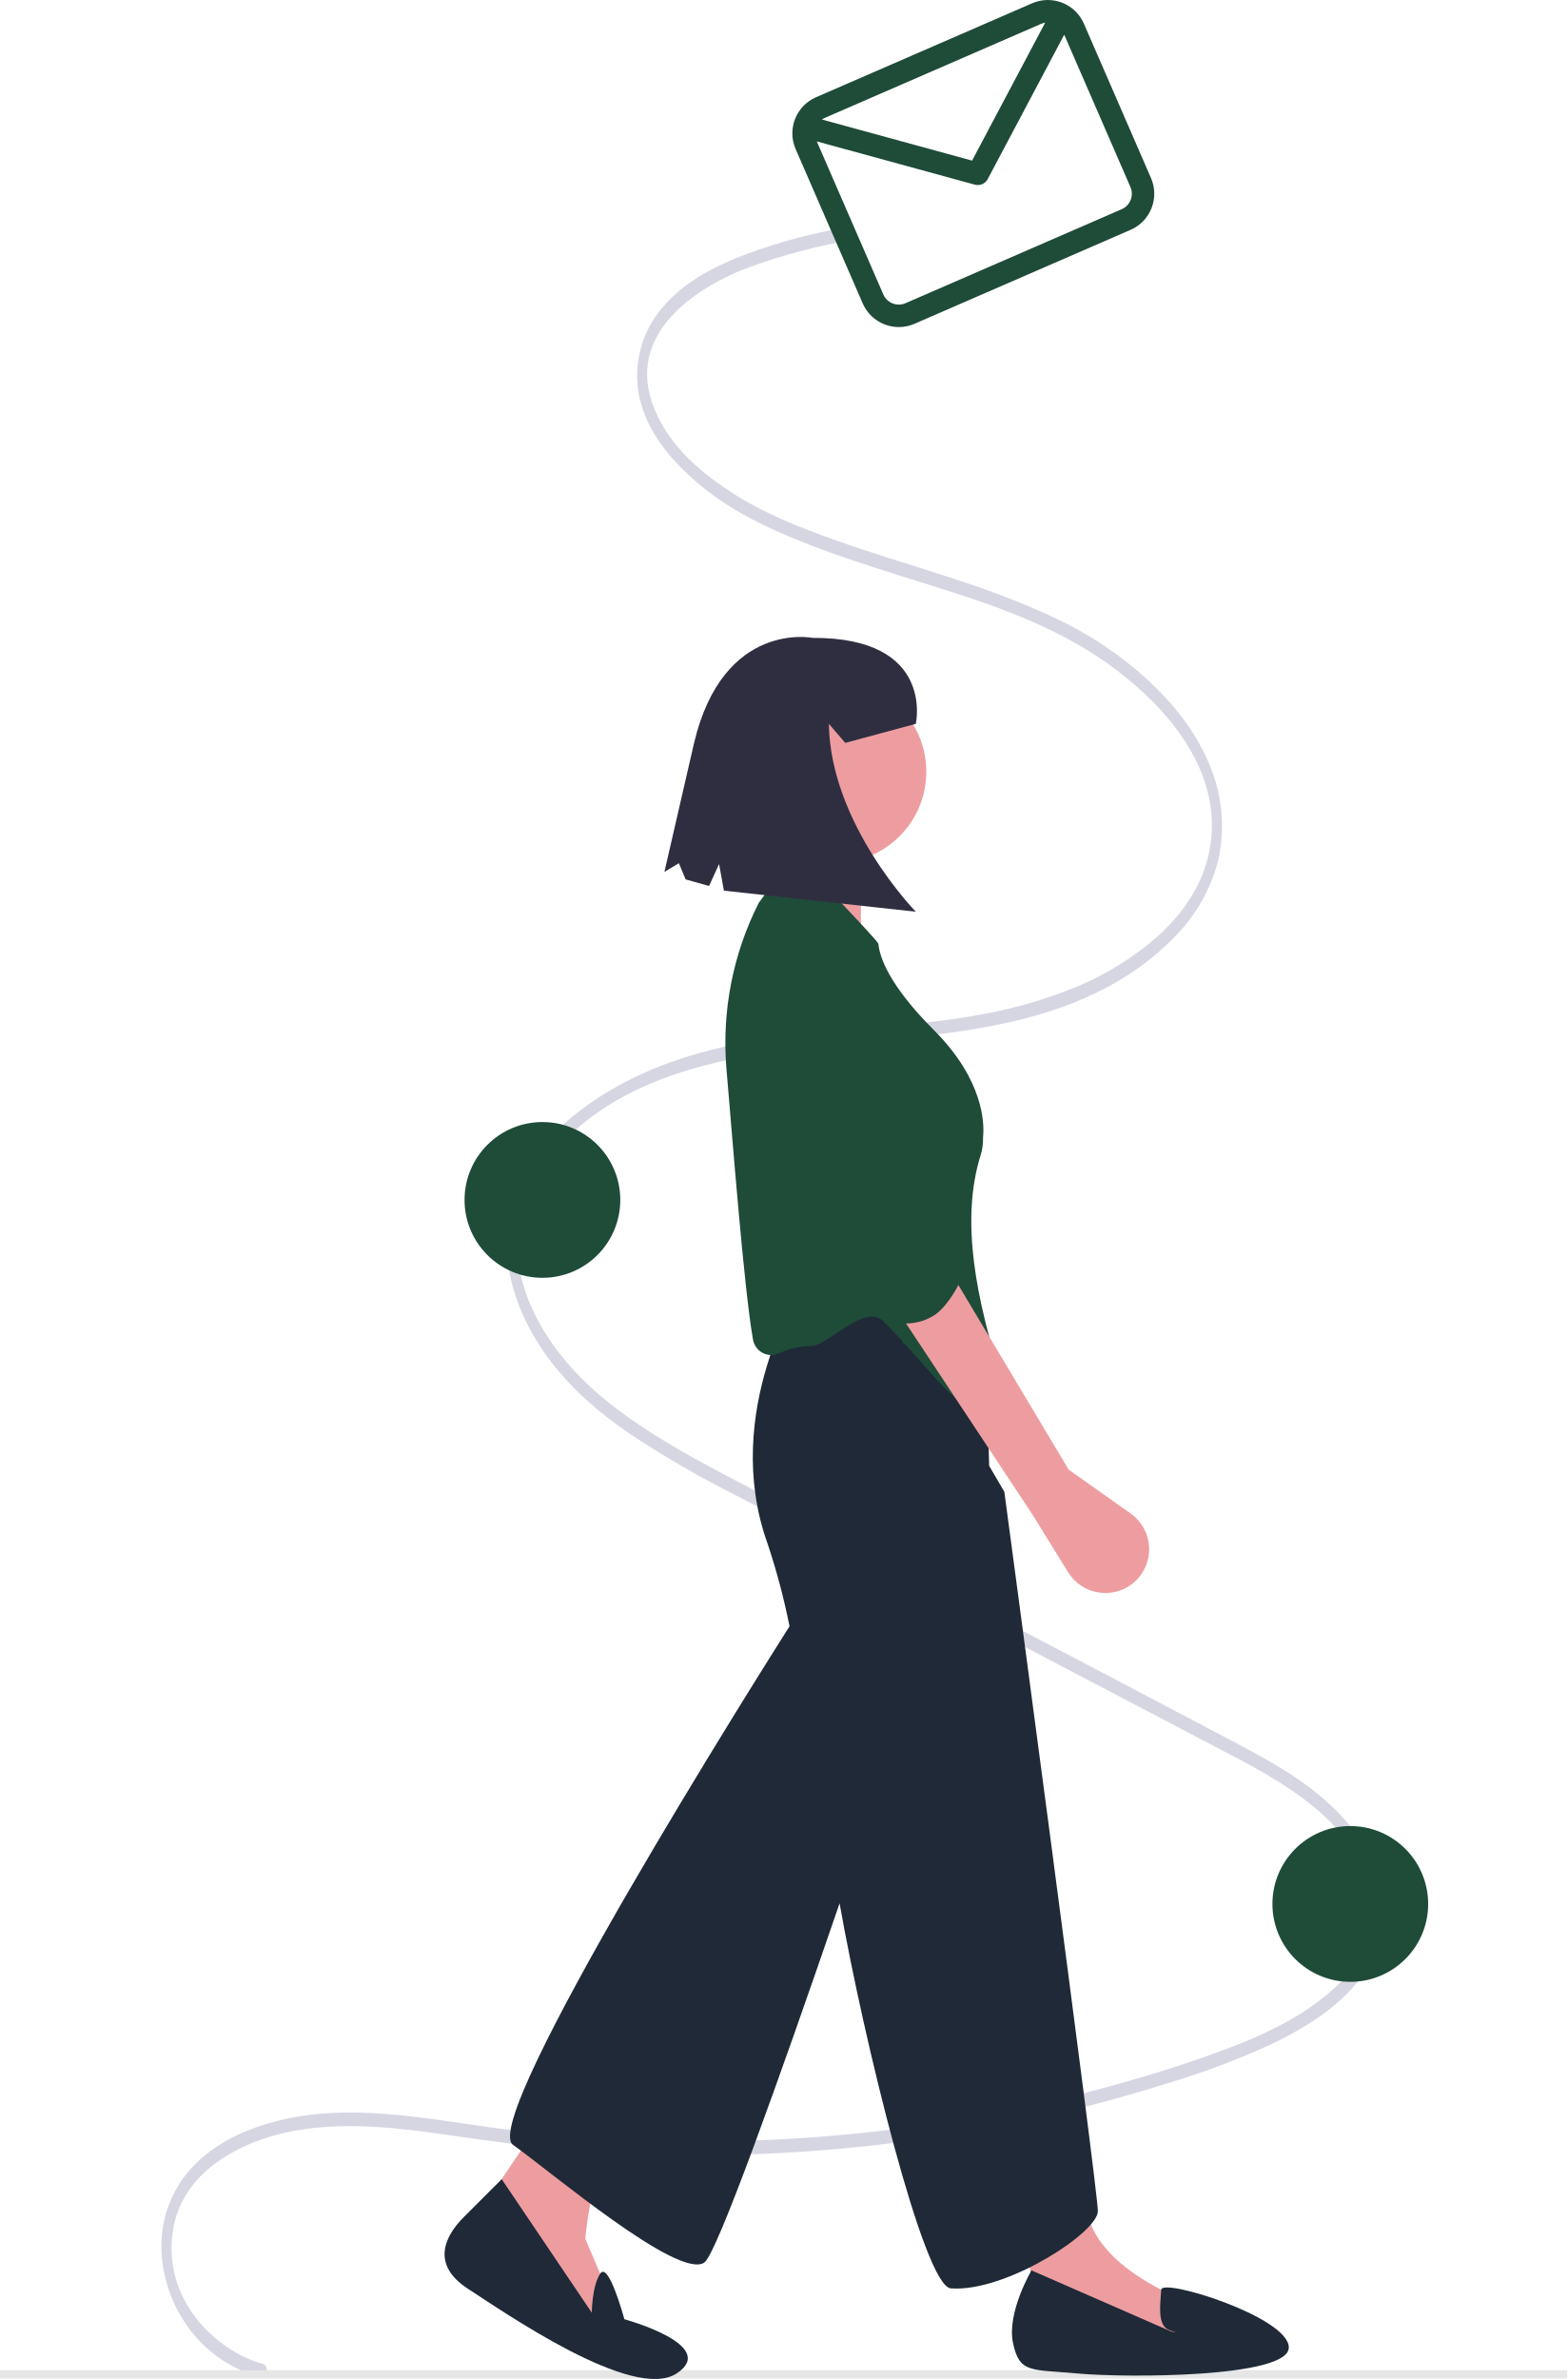
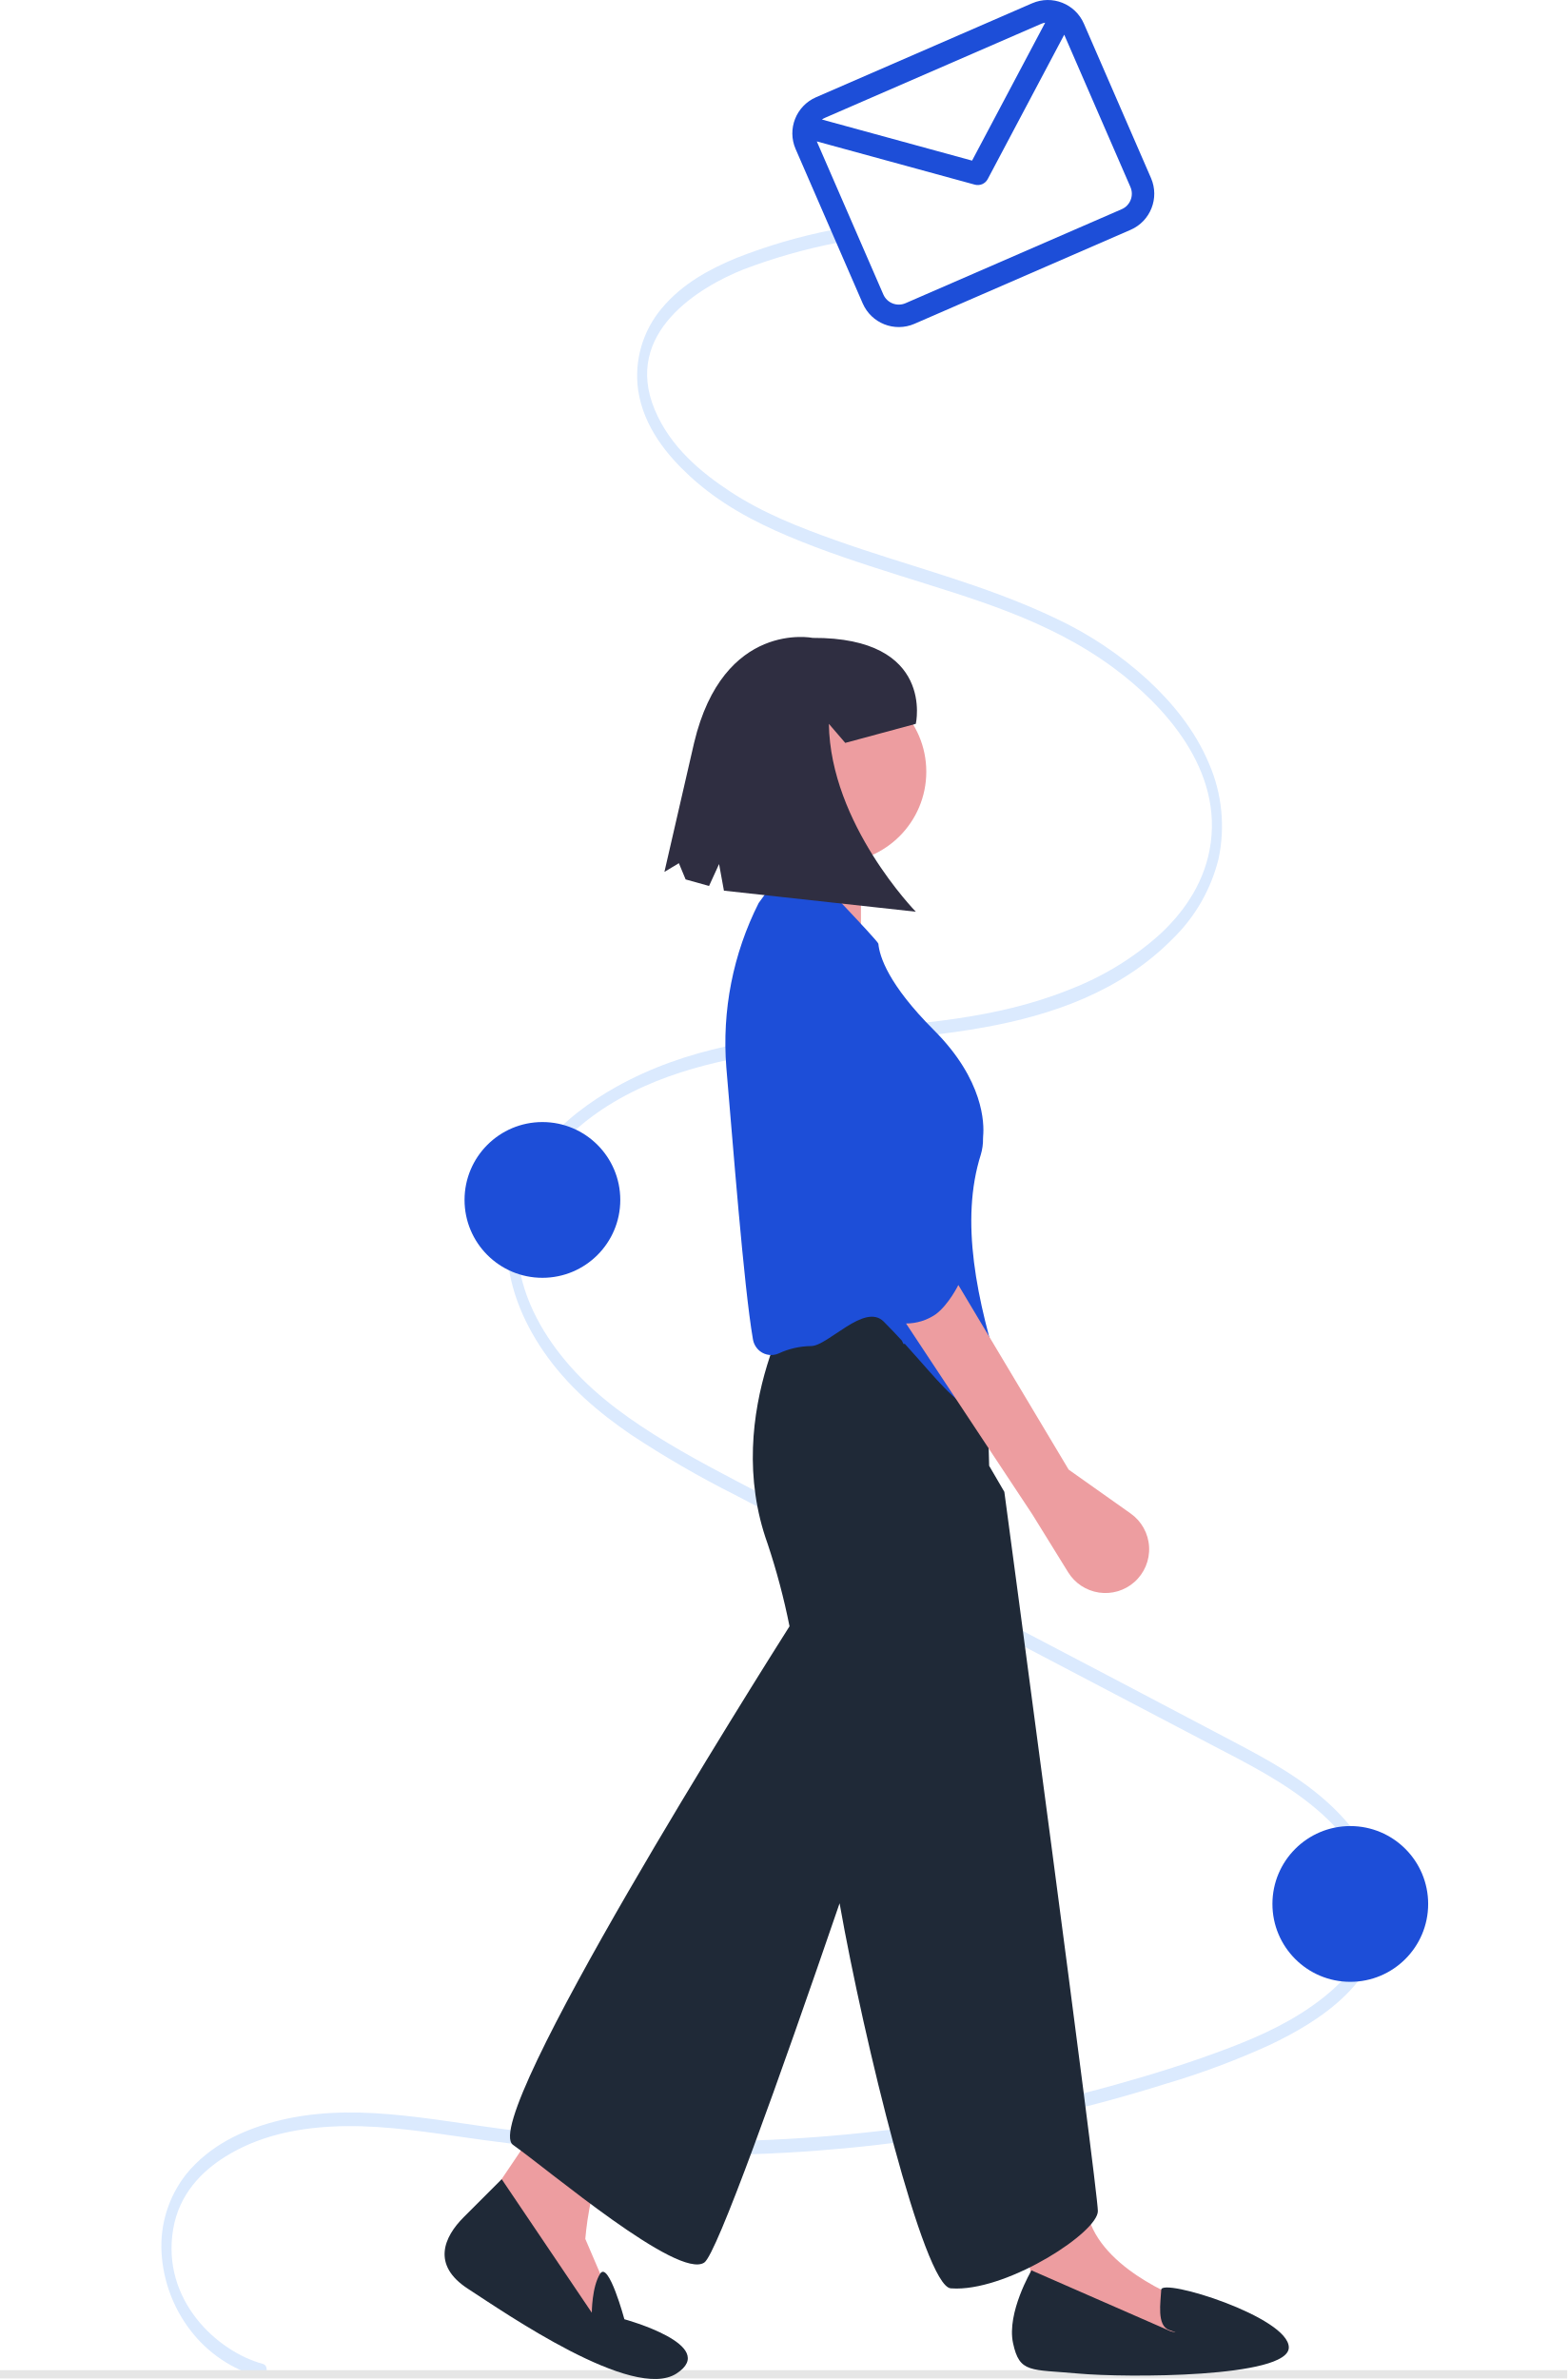
<svg xmlns="http://www.w3.org/2000/svg" width="527.087" height="800" viewBox="0 0 527.087 800" role="img" artist="Katerina Limpitsouni" source="https://undraw.co/">
  <g transform="translate(-650.145 -138)">
    <path d="M381.944,699.813s6.572,18.987,12.414,37.243,33.592,27.75,33.592,27.75l5.112,13.145-15.336,7.3L373.181,774.3s1.461-14.605,1.461-19.717-23.369-48.2-23.369-48.2Z" transform="translate(622.06 147.255)" fill="#ed9da0" />
-     <path d="M168.075,906.806c-15.429-4.167-34.207-21.5-30.187-45.324,1.994-11.815,9.646-19.464,17.581-24.409,10.975-6.841,23.474-9.419,35.52-10.07,13.894-.751,27.772,1.143,41.562,3.146,13.613,1.977,27.228,3.748,40.9,4.829A527.27,527.27,0,0,0,433.1,823.125q19.363-4.468,38.493-10.484a264.461,264.461,0,0,0,35.358-13.215c15.163-7.28,39.822-21.445,37.811-47.68-1.066-13.91-9.258-25.021-17.521-32.761-9.991-9.359-21.552-15.517-32.875-21.5-52.668-27.814-105.439-55.3-158.159-82.945-12.3-6.452-24.69-12.732-36.631-20.293-11.18-7.079-22.308-15.3-31.3-26.673-7.858-9.931-14.88-23.264-14.633-38.167.205-12.36,5.83-22.848,12.719-30.687,17.055-19.407,41.181-27.276,62.986-31.4,27.091-5.121,54.573-5.094,81.681-10.039,21.888-3.993,45.276-11.7,63.077-29.762a56.416,56.416,0,0,0,15.377-26.866,52.8,52.8,0,0,0-3.162-31.88c-4.822-11.518-12.514-20.693-20.6-28.206A123.611,123.611,0,0,0,434.464,319.7c-24.042-11.457-49.324-17.422-73.951-26.214-12.078-4.312-24.278-9.04-35.492-16.446-9.5-6.275-19.852-14.732-25.138-27.31-10.907-25.95,15.113-41.416,29.856-47.274a191.964,191.964,0,0,1,30.857-8.833c2.223-.477,1.28-4.915-.933-4.44a184.606,184.606,0,0,0-32.4,9.462c-8.891,3.694-18.064,8.548-25.048,16.9a35.183,35.183,0,0,0-7.95,27.509c1.85,12.451,9.89,22.045,17.442,28.994,9.986,9.189,21.372,15.191,32.916,20.083,12.158,5.152,24.574,9.167,36.986,13.106,24.8,7.87,50.717,14.884,73.106,31.63,15.662,11.715,36.939,33.68,31.729,60.906-2.313,12.086-9.336,21.535-16.914,28.485a98.486,98.486,0,0,1-30.292,18.418c-49.615,19.967-104.22,5.688-152.556,32.808-16.435,9.221-36.4,26.009-36.558,52.424-.083,13.722,5.417,26.307,12.217,36.255,8.145,11.914,18.692,20.725,29.422,28.088A342.476,342.476,0,0,0,326.9,614.592q19.833,10.417,39.675,20.807l80.274,42.1,39.885,20.916c12.173,6.384,24.659,12.507,35.727,21.878,9.062,7.673,19.769,20.261,18.845,35.891-.734,12.413-8.981,21.371-16.516,27.36-9.757,7.755-20.718,12.771-31.624,16.94-12.579,4.808-25.365,8.8-38.175,12.382A515.406,515.406,0,0,1,374.9,828.539a526.67,526.67,0,0,1-81.365,3.033q-20.584-.828-41.1-3.293c-14.1-1.7-28.142-4.315-42.279-5.476-12.788-1.05-25.7-.807-38.292,2.568-10.515,2.818-21.624,7.841-29.606,17.641a39.026,39.026,0,0,0-8.284,26.358,47.331,47.331,0,0,0,9.7,26.119,43.906,43.906,0,0,0,23.472,15.757c2.2.6,3.147-3.842.933-4.44Z" transform="translate(570.5 26.124)" fill="#d6d6e3" />
+     <path d="M168.075,906.806c-15.429-4.167-34.207-21.5-30.187-45.324,1.994-11.815,9.646-19.464,17.581-24.409,10.975-6.841,23.474-9.419,35.52-10.07,13.894-.751,27.772,1.143,41.562,3.146,13.613,1.977,27.228,3.748,40.9,4.829A527.27,527.27,0,0,0,433.1,823.125q19.363-4.468,38.493-10.484a264.461,264.461,0,0,0,35.358-13.215c15.163-7.28,39.822-21.445,37.811-47.68-1.066-13.91-9.258-25.021-17.521-32.761-9.991-9.359-21.552-15.517-32.875-21.5-52.668-27.814-105.439-55.3-158.159-82.945-12.3-6.452-24.69-12.732-36.631-20.293-11.18-7.079-22.308-15.3-31.3-26.673-7.858-9.931-14.88-23.264-14.633-38.167.205-12.36,5.83-22.848,12.719-30.687,17.055-19.407,41.181-27.276,62.986-31.4,27.091-5.121,54.573-5.094,81.681-10.039,21.888-3.993,45.276-11.7,63.077-29.762a56.416,56.416,0,0,0,15.377-26.866,52.8,52.8,0,0,0-3.162-31.88c-4.822-11.518-12.514-20.693-20.6-28.206A123.611,123.611,0,0,0,434.464,319.7c-24.042-11.457-49.324-17.422-73.951-26.214-12.078-4.312-24.278-9.04-35.492-16.446-9.5-6.275-19.852-14.732-25.138-27.31-10.907-25.95,15.113-41.416,29.856-47.274a191.964,191.964,0,0,1,30.857-8.833c2.223-.477,1.28-4.915-.933-4.44a184.606,184.606,0,0,0-32.4,9.462c-8.891,3.694-18.064,8.548-25.048,16.9a35.183,35.183,0,0,0-7.95,27.509c1.85,12.451,9.89,22.045,17.442,28.994,9.986,9.189,21.372,15.191,32.916,20.083,12.158,5.152,24.574,9.167,36.986,13.106,24.8,7.87,50.717,14.884,73.106,31.63,15.662,11.715,36.939,33.68,31.729,60.906-2.313,12.086-9.336,21.535-16.914,28.485a98.486,98.486,0,0,1-30.292,18.418c-49.615,19.967-104.22,5.688-152.556,32.808-16.435,9.221-36.4,26.009-36.558,52.424-.083,13.722,5.417,26.307,12.217,36.255,8.145,11.914,18.692,20.725,29.422,28.088A342.476,342.476,0,0,0,326.9,614.592q19.833,10.417,39.675,20.807l80.274,42.1,39.885,20.916c12.173,6.384,24.659,12.507,35.727,21.878,9.062,7.673,19.769,20.261,18.845,35.891-.734,12.413-8.981,21.371-16.516,27.36-9.757,7.755-20.718,12.771-31.624,16.94-12.579,4.808-25.365,8.8-38.175,12.382A515.406,515.406,0,0,1,374.9,828.539a526.67,526.67,0,0,1-81.365,3.033q-20.584-.828-41.1-3.293c-14.1-1.7-28.142-4.315-42.279-5.476-12.788-1.05-25.7-.807-38.292,2.568-10.515,2.818-21.624,7.841-29.606,17.641a39.026,39.026,0,0,0-8.284,26.358,47.331,47.331,0,0,0,9.7,26.119,43.906,43.906,0,0,0,23.472,15.757c2.2.6,3.147-3.842.933-4.44Z" transform="translate(570.5 26.124)" fill="#dbeafe" />
    <rect width="527.087" height="2.772" transform="translate(650.146 935.033)" fill="#e6e6e6" />
-     <circle cx="26.189" cy="26.189" r="26.189" transform="translate(1078.096 752.063)" fill="#1f4b39" />
-     <circle cx="26.189" cy="26.189" r="26.189" transform="translate(806.384 515.32)" fill="#1f4b39" />
+     <circle cx="26.189" cy="26.189" r="26.189" transform="translate(1078.096 752.063)" fill="#1d4ed8" />
+     <circle cx="26.189" cy="26.189" r="26.189" transform="translate(806.384 515.32)" fill="#1d4ed8" />
    <path d="M290.341,689.068s-22.638,30.671-27.75,35.783-6.572,24.1-6.572,24.1l8.763,20.447L259.67,779.62l-39.434-39.434,42.355-62.8Z" transform="translate(590.978 141.935)" fill="#ed9da0" />
    <path d="M148.236,337.215c-9.031-.726-29.28-83.7-37.317-129.125-.021-.12-.042-.24-.064-.36-20.6,60.036-41.342,118.042-45.512,120.822-8.763,5.844-51.922-30.827-64.334-39.59-11.823-8.347,83.889-160,93.006-174.38,0,0,0-.005,0-.007A230.774,230.774,0,0,0,86.673,86.9C70.608,42.356,98.357,0,98.357,0h38.7a23.023,23.023,0,0,1,23.131,22.442l.967,38.168,5.112,8.766s31.453,234.553,31.453,241.854c0,7.052-29.1,26.058-47.543,26.059Q149.188,337.29,148.236,337.215Z" transform="translate(821.666 570.297)" fill="#1f2937" />
    <path d="M260.422,763.908s0-8.763,2.82-13.136,8.134,15.327,8.134,15.327,32.132,8.763,17.526,18.257-57.691-20.447-70.105-28.48-8.033-17.526-1.461-24.1L230.116,719Z" transform="translate(588.765 151.805)" fill="#1f2937" />
    <circle cx="30.671" cy="30.671" r="30.671" transform="translate(900.339 366.836)" fill="#ed9da0" />
    <path d="M311.616,349.223c0,4.382-13.467,35.025-13.467,35.025l32.094,7.638V353.668Z" transform="translate(609.459 64.095)" fill="#ed9da0" />
    <path d="M418.453,764.235s4.016,1.1-.365-.365-2.921-9.493-2.741-13.576,42.905,9.194,42.905,19.418-54.77,10.224-70.836,8.763-19.717,0-21.908-10.224,6.207-24.464,6.207-24.464Z" transform="translate(625.35 157.685)" fill="#1f2937" />
-     <path d="M65.386,167.358c-1.573-1.78-3.238-3.666-5.021-5.628l-.458.043-.529-1.124c-1.905-2.075-3.942-4.227-6.134-6.42-6.429-6.429-18.712,8.24-24.422,8.24a26.565,26.565,0,0,0-10.873,2.475,6.146,6.146,0,0,1-6.294-.743,6.451,6.451,0,0,1-2.39-4.069C6.2,142.473,2.471,93.515.325,68.758A104.348,104.348,0,0,1,11.2,13.489L19.139,2.58A6.232,6.232,0,0,1,26.6.486s24.771,25.7,24.862,26.693c.388,4.26,3.337,13.7,18.7,29.069C86.978,73.064,87.073,87.74,86.7,91.835a8.085,8.085,0,0,0-.037.809,18.072,18.072,0,0,1-.743,5.433c-7.04,22.2-1.528,48.784,7.33,76.532a6.259,6.259,0,0,1-2.524,6.791c-.147.1-.276.185-.388.258l-.016.021a5.98,5.98,0,0,1-4.729,2.526C80.021,184.2,73.072,176.06,65.386,167.358Z" transform="translate(894.102 428.178)" fill="#1f4b39" />
+     <path d="M65.386,167.358c-1.573-1.78-3.238-3.666-5.021-5.628l-.458.043-.529-1.124c-1.905-2.075-3.942-4.227-6.134-6.42-6.429-6.429-18.712,8.24-24.422,8.24a26.565,26.565,0,0,0-10.873,2.475,6.146,6.146,0,0,1-6.294-.743,6.451,6.451,0,0,1-2.39-4.069C6.2,142.473,2.471,93.515.325,68.758A104.348,104.348,0,0,1,11.2,13.489L19.139,2.58A6.232,6.232,0,0,1,26.6.486s24.771,25.7,24.862,26.693c.388,4.26,3.337,13.7,18.7,29.069C86.978,73.064,87.073,87.74,86.7,91.835a8.085,8.085,0,0,0-.037.809,18.072,18.072,0,0,1-.743,5.433c-7.04,22.2-1.528,48.784,7.33,76.532a6.259,6.259,0,0,1-2.524,6.791c-.147.1-.276.185-.388.258l-.016.021a5.98,5.98,0,0,1-4.729,2.526C80.021,184.2,73.072,176.06,65.386,167.358Z" transform="translate(894.102 428.178)" fill="#1d4ed8" />
    <g transform="translate(873.606 352.196)">
      <path d="M347.144,336.654l-5.506-6.405c.458,33.729,29.241,63.18,29.241,63.18l-64.541-7.083-1.631-8.947-3.372,7.368-7.88-2.2-2.267-5.455-4.863,2.914,9.978-43.373c9.854-41.377,39.9-35.308,39.9-35.308,41.274-.2,34.673,28.9,34.673,28.9Z" transform="translate(-286.324 -301.034)" fill="#2f2e41" />
    </g>
    <path d="M391.05,538.048,411.9,552.8a14.724,14.724,0,0,1,1.218,23.075h0a14.724,14.724,0,0,1-22.246-3.311L378.806,553.06,336.35,488.9a17.692,17.692,0,0,0,9.933-3.058c4.4-3.236,7.659-9.885,7.659-9.885Z" transform="translate(618.52 94.156)" fill="#ed9da0" />
-     <path d="M386.106,127.784,313.387,159.4a13.23,13.23,0,0,0-6.851,17.389l22.58,51.942a13.23,13.23,0,0,0,17.389,6.851l72.719-31.613a13.23,13.23,0,0,0,6.851-17.389l-22.58-51.942a13.23,13.23,0,0,0-17.389-6.851Zm3.011,6.926a5.636,5.636,0,0,1,1.359-.391L365.891,180.7l-50.5-13.818a5.668,5.668,0,0,1,1-.563Zm27.1,62.33-72.719,31.613a5.67,5.67,0,0,1-7.452-2.936l-22.378-51.475,53.15,14.545a3.776,3.776,0,0,0,4.333-1.874l25.733-48.551,22.269,51.227a5.67,5.67,0,0,1-2.936,7.452Z" transform="translate(611.189 11.31)" fill="#1f4b39" />
+     <path d="M386.106,127.784,313.387,159.4a13.23,13.23,0,0,0-6.851,17.389l22.58,51.942a13.23,13.23,0,0,0,17.389,6.851l72.719-31.613a13.23,13.23,0,0,0,6.851-17.389l-22.58-51.942a13.23,13.23,0,0,0-17.389-6.851Zm3.011,6.926a5.636,5.636,0,0,1,1.359-.391L365.891,180.7l-50.5-13.818a5.668,5.668,0,0,1,1-.563Zm27.1,62.33-72.719,31.613a5.67,5.67,0,0,1-7.452-2.936l-22.378-51.475,53.15,14.545a3.776,3.776,0,0,0,4.333-1.874l25.733-48.551,22.269,51.227a5.67,5.67,0,0,1-2.936,7.452Z" transform="translate(611.189 11.31)" fill="#1d4ed8" />
  </g>
</svg>
